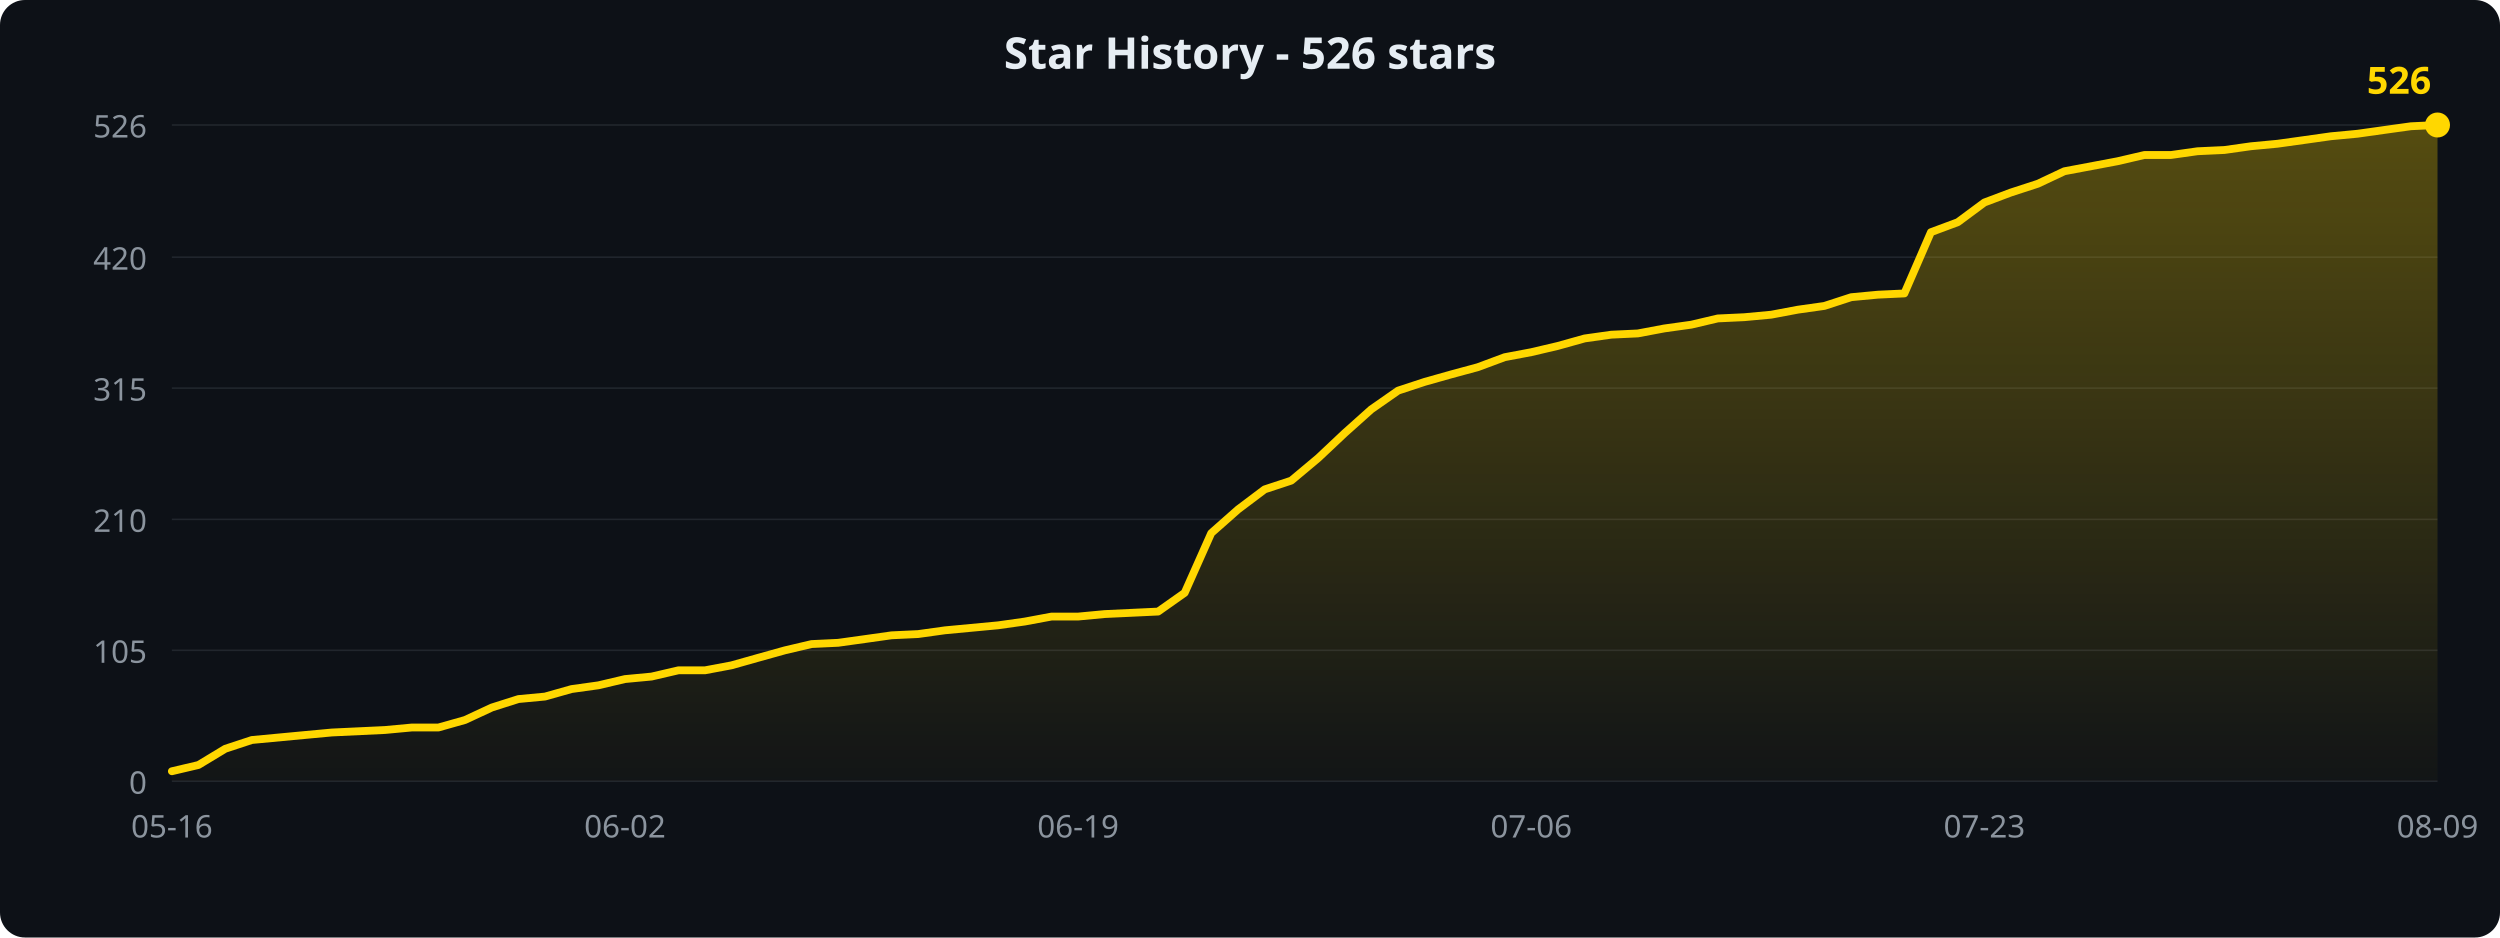
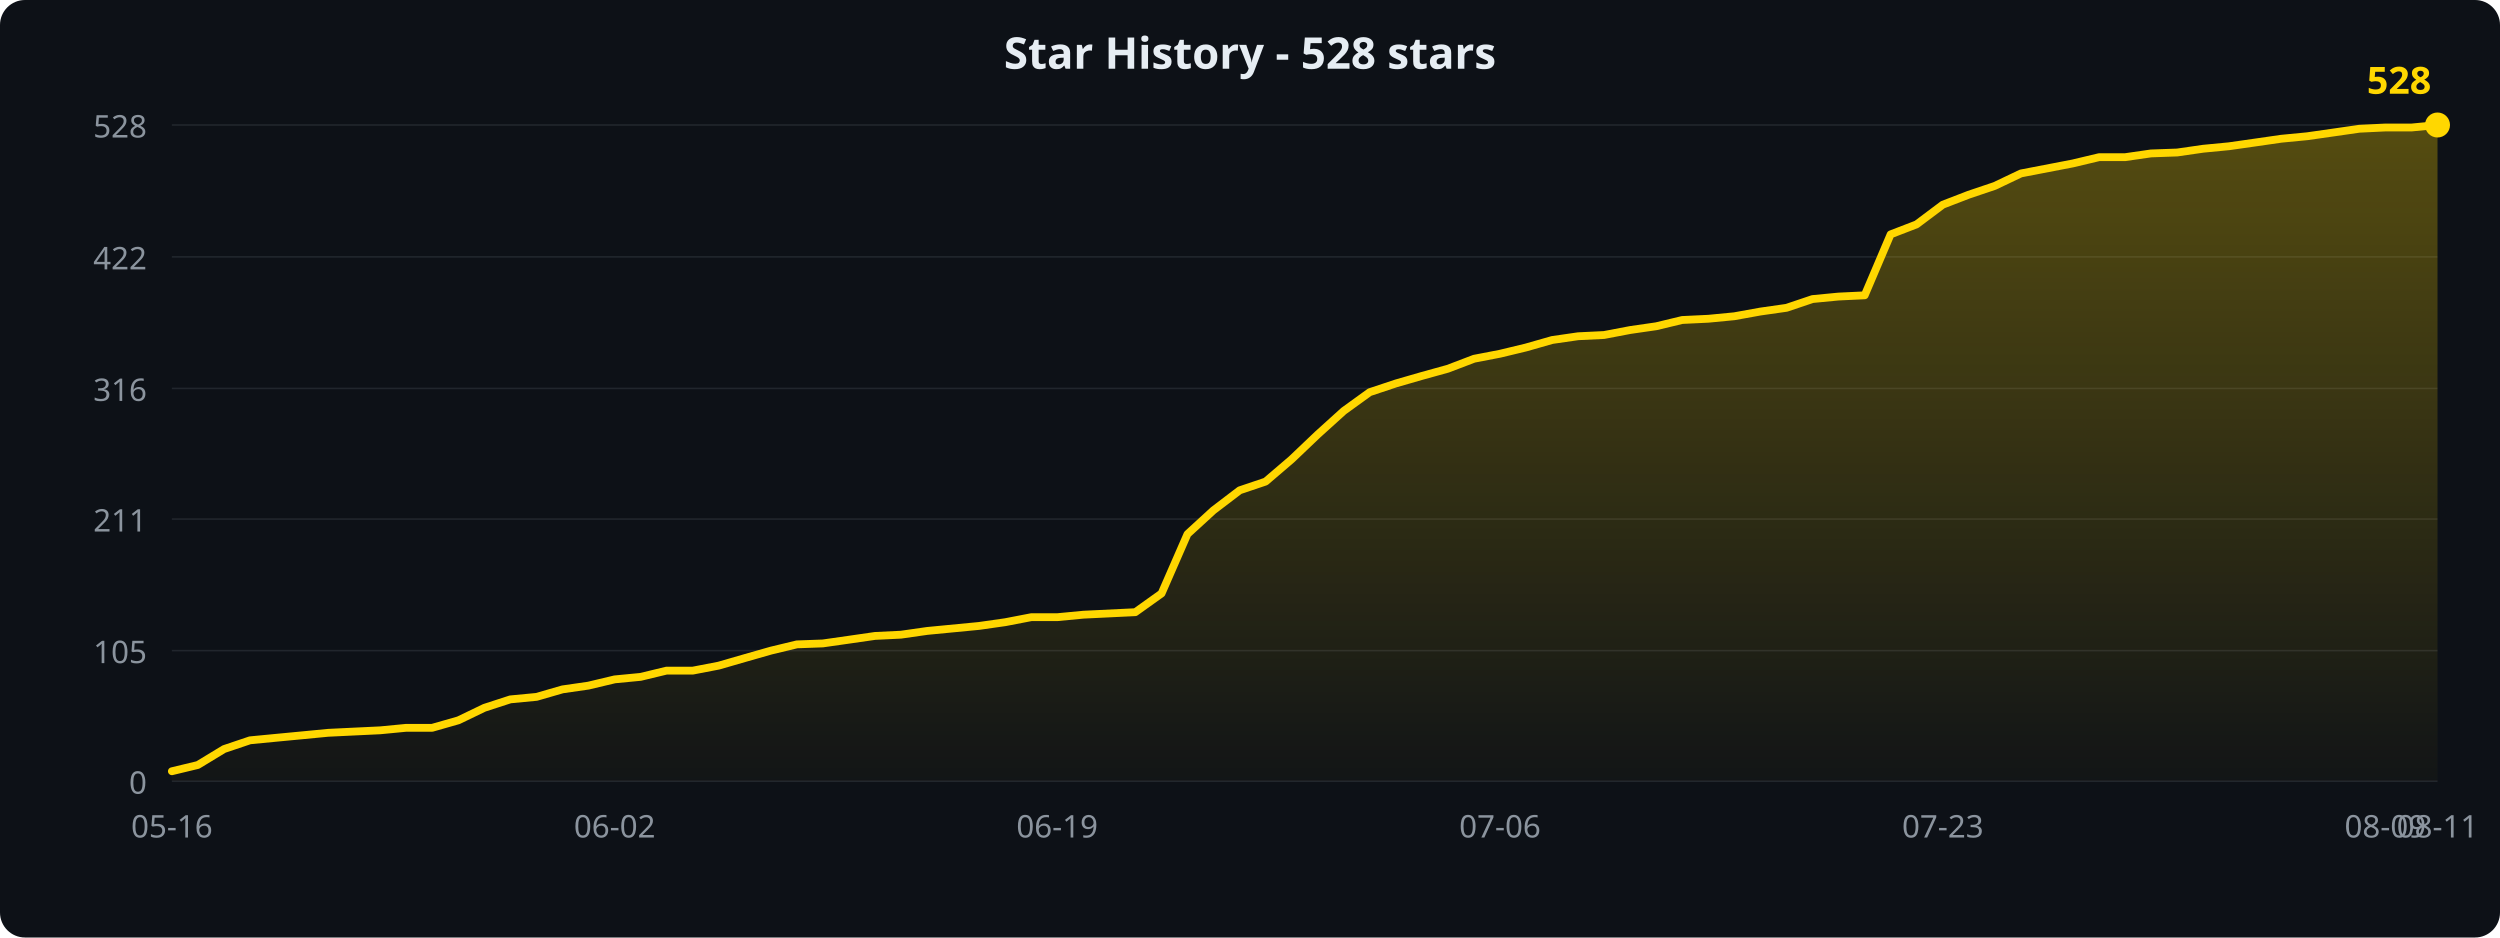
<svg xmlns="http://www.w3.org/2000/svg" viewBox="0 0 800 300" width="800" height="300">
  <defs>
    <linearGradient id="fill" x1="0" y1="0" x2="0" y2="1">
      <stop offset="0%" stop-color="#FFD700" stop-opacity="0.3" />
      <stop offset="100%" stop-color="#FFD700" stop-opacity="0.02" />
    </linearGradient>
  </defs>
  <rect width="800" height="300" rx="8" fill="#0d1117" />
  <text x="400.0" y="22" text-anchor="middle" fill="#e6edf3" font-family="system-ui,sans-serif" font-size="14" font-weight="600">
-     Star History - 526 stars
+     Star History - 528 stars
  </text>
  <line x1="55" y1="250.0" x2="780" y2="250.0" stroke="#21262d" stroke-width="0.5" />
  <text x="47" y="254.0" text-anchor="end" fill="#8b949e" font-family="system-ui,sans-serif" font-size="10">0</text>
-   <line x1="55" y1="208.1" x2="780" y2="208.1" stroke="#21262d" stroke-width="0.5" />
-   <text x="47" y="212.1" text-anchor="end" fill="#8b949e" font-family="system-ui,sans-serif" font-size="10">105</text>
-   <line x1="55" y1="166.2" x2="780" y2="166.2" stroke="#21262d" stroke-width="0.5" />
-   <text x="47" y="170.2" text-anchor="end" fill="#8b949e" font-family="system-ui,sans-serif" font-size="10">210</text>
-   <line x1="55" y1="124.2" x2="780" y2="124.2" stroke="#21262d" stroke-width="0.5" />
-   <text x="47" y="128.2" text-anchor="end" fill="#8b949e" font-family="system-ui,sans-serif" font-size="10">315</text>
-   <line x1="55" y1="82.3" x2="780" y2="82.3" stroke="#21262d" stroke-width="0.5" />
-   <text x="47" y="86.3" text-anchor="end" fill="#8b949e" font-family="system-ui,sans-serif" font-size="10">420</text>
+   <line x1="55" y1="208.2" x2="780" y2="208.2" stroke="#21262d" stroke-width="0.5" />
+   <text x="47" y="212.2" text-anchor="end" fill="#8b949e" font-family="system-ui,sans-serif" font-size="10">105</text>
+   <line x1="55" y1="166.1" x2="780" y2="166.1" stroke="#21262d" stroke-width="0.5" />
+   <text x="47" y="170.1" text-anchor="end" fill="#8b949e" font-family="system-ui,sans-serif" font-size="10">211</text>
+   <line x1="55" y1="124.3" x2="780" y2="124.3" stroke="#21262d" stroke-width="0.5" />
+   <text x="47" y="128.3" text-anchor="end" fill="#8b949e" font-family="system-ui,sans-serif" font-size="10">316</text>
+   <line x1="55" y1="82.2" x2="780" y2="82.2" stroke="#21262d" stroke-width="0.5" />
+   <text x="47" y="86.2" text-anchor="end" fill="#8b949e" font-family="system-ui,sans-serif" font-size="10">422</text>
  <line x1="55" y1="40.0" x2="780" y2="40.0" stroke="#21262d" stroke-width="0.5" />
-   <text x="47" y="44.0" text-anchor="end" fill="#8b949e" font-family="system-ui,sans-serif" font-size="10">526</text>
-   <polygon points="55.0,246.8 63.5,244.8 72.1,239.6 80.6,236.8 89.1,236.0 97.6,235.2 106.2,234.4 114.7,234.0 123.2,233.6 131.8,232.8 140.3,232.8 148.8,230.4 157.4,226.4 165.9,223.7 174.4,222.9 182.9,220.5 191.5,219.3 200.0,217.3 208.5,216.5 217.1,214.5 225.6,214.5 234.1,212.9 242.6,210.5 251.2,208.1 259.7,206.1 268.2,205.7 276.8,204.5 285.3,203.3 293.8,202.9 302.4,201.7 310.9,200.9 319.4,200.1 327.9,198.9 336.5,197.3 345.0,197.3 353.5,196.5 362.1,196.1 370.6,195.7 379.1,189.7 387.6,170.6 396.2,163.0 404.7,156.6 413.2,153.8 421.8,146.6 430.3,138.6 438.8,131.0 447.4,125.0 455.9,122.2 464.4,119.8 472.9,117.5 481.5,114.3 490.0,112.7 498.5,110.7 507.1,108.3 515.6,107.1 524.1,106.7 532.6,105.1 541.2,103.9 549.7,101.9 558.2,101.5 566.8,100.7 575.3,99.1 583.8,97.9 592.4,95.1 600.9,94.3 609.4,93.9 617.9,74.3 626.5,71.1 635.0,64.8 643.5,61.6 652.1,58.8 660.6,54.8 669.1,53.2 677.6,51.6 686.2,49.6 694.7,49.6 703.2,48.4 711.8,48.0 720.3,46.8 728.8,46.0 737.4,44.8 745.9,43.6 754.4,42.8 762.9,41.6 771.5,40.4 780.0,40.0 780.0,250.0 55.0,250.0" fill="url(#fill)" />
-   <polyline points="55.0,246.8 63.5,244.8 72.1,239.6 80.6,236.8 89.1,236.0 97.6,235.2 106.2,234.4 114.7,234.0 123.2,233.6 131.8,232.8 140.3,232.8 148.8,230.4 157.4,226.4 165.9,223.7 174.4,222.9 182.9,220.5 191.5,219.3 200.0,217.3 208.5,216.5 217.1,214.5 225.6,214.5 234.1,212.9 242.6,210.5 251.2,208.1 259.7,206.1 268.2,205.7 276.8,204.5 285.3,203.3 293.8,202.9 302.4,201.7 310.9,200.9 319.4,200.1 327.9,198.9 336.5,197.3 345.0,197.3 353.5,196.5 362.1,196.1 370.6,195.7 379.1,189.7 387.6,170.6 396.2,163.0 404.7,156.6 413.2,153.8 421.8,146.6 430.3,138.6 438.8,131.0 447.4,125.0 455.9,122.2 464.4,119.8 472.9,117.5 481.5,114.3 490.0,112.7 498.5,110.7 507.1,108.3 515.6,107.1 524.1,106.7 532.6,105.1 541.2,103.9 549.7,101.9 558.2,101.5 566.8,100.7 575.3,99.1 583.8,97.9 592.4,95.1 600.9,94.3 609.4,93.9 617.9,74.3 626.5,71.1 635.0,64.8 643.5,61.6 652.1,58.8 660.6,54.8 669.1,53.2 677.6,51.6 686.2,49.6 694.7,49.6 703.2,48.4 711.8,48.0 720.3,46.8 728.8,46.0 737.4,44.8 745.9,43.6 754.4,42.8 762.9,41.6 771.5,40.4 780.0,40.0" fill="none" stroke="#FFD700" stroke-width="2.5" stroke-linejoin="round" stroke-linecap="round" />
+   <text x="47" y="44.0" text-anchor="end" fill="#8b949e" font-family="system-ui,sans-serif" font-size="10">528</text>
+   <polygon points="55.0,246.8 63.3,244.8 71.7,239.7 80.0,236.9 88.3,236.1 96.7,235.3 105.0,234.5 113.3,234.1 121.7,233.7 130.0,232.9 138.3,232.9 146.7,230.5 155.0,226.5 163.3,223.8 171.7,223.0 180.0,220.6 188.3,219.4 196.7,217.4 205.0,216.6 213.3,214.6 221.7,214.6 230.0,213.0 238.3,210.6 246.7,208.2 255.0,206.2 263.3,205.9 271.7,204.7 280.0,203.5 288.3,203.1 296.7,201.9 305.0,201.1 313.3,200.3 321.7,199.1 330.0,197.5 338.3,197.5 346.7,196.7 355.0,196.3 363.3,195.9 371.7,189.9 380.0,170.9 388.3,163.3 396.7,156.9 405.0,154.1 413.3,147.0 421.7,139.0 430.0,131.5 438.3,125.5 446.7,122.7 455.0,120.3 463.3,118.0 471.7,114.8 480.0,113.2 488.3,111.2 496.7,108.8 505.0,107.6 513.3,107.2 521.7,105.6 530.0,104.4 538.3,102.4 546.7,102.0 555.0,101.2 563.3,99.7 571.7,98.5 580.0,95.7 588.3,94.9 596.7,94.5 605.0,75.0 613.3,71.8 621.7,65.5 630.0,62.3 638.3,59.5 646.7,55.5 655.0,53.9 663.3,52.3 671.7,50.3 680.0,50.3 688.3,49.1 696.7,48.8 705.0,47.6 713.3,46.8 721.7,45.6 730.0,44.4 738.3,43.6 746.7,42.4 755.0,41.2 763.3,40.8 771.7,40.8 780.0,40.0 780.0,250.0 55.0,250.0" fill="url(#fill)" />
+   <polyline points="55.0,246.8 63.3,244.8 71.7,239.7 80.0,236.9 88.3,236.1 96.7,235.3 105.0,234.5 113.3,234.1 121.7,233.7 130.0,232.9 138.3,232.9 146.7,230.5 155.0,226.5 163.3,223.8 171.7,223.0 180.0,220.6 188.3,219.4 196.7,217.4 205.0,216.6 213.3,214.6 221.7,214.6 230.0,213.0 238.3,210.6 246.7,208.2 255.0,206.2 263.3,205.9 271.7,204.7 280.0,203.5 288.3,203.1 296.7,201.9 305.0,201.1 313.3,200.3 321.7,199.1 330.0,197.5 338.3,197.5 346.7,196.7 355.0,196.3 363.3,195.9 371.7,189.9 380.0,170.9 388.3,163.3 396.7,156.9 405.0,154.1 413.3,147.0 421.7,139.0 430.0,131.5 438.3,125.5 446.7,122.7 455.0,120.3 463.3,118.0 471.7,114.8 480.0,113.2 488.3,111.2 496.7,108.8 505.0,107.6 513.3,107.2 521.7,105.6 530.0,104.4 538.3,102.4 546.7,102.0 555.0,101.2 563.3,99.7 571.7,98.5 580.0,95.7 588.3,94.9 596.7,94.5 605.0,75.0 613.3,71.8 621.7,65.5 630.0,62.3 638.3,59.5 646.7,55.5 655.0,53.9 663.3,52.3 671.7,50.3 680.0,50.3 688.3,49.1 696.7,48.8 705.0,47.6 713.3,46.8 721.7,45.6 730.0,44.4 738.3,43.6 746.7,42.4 755.0,41.2 763.3,40.8 771.7,40.8 780.0,40.0" fill="none" stroke="#FFD700" stroke-width="2.5" stroke-linejoin="round" stroke-linecap="round" />
  <text x="55.0" y="268" text-anchor="middle" fill="#8b949e" font-family="system-ui,sans-serif" font-size="10">05-16</text>
-   <text x="200.0" y="268" text-anchor="middle" fill="#8b949e" font-family="system-ui,sans-serif" font-size="10">06-02</text>
-   <text x="345.0" y="268" text-anchor="middle" fill="#8b949e" font-family="system-ui,sans-serif" font-size="10">06-19</text>
-   <text x="490.0" y="268" text-anchor="middle" fill="#8b949e" font-family="system-ui,sans-serif" font-size="10">07-06</text>
-   <text x="635.0" y="268" text-anchor="middle" fill="#8b949e" font-family="system-ui,sans-serif" font-size="10">07-23</text>
-   <text x="780.0" y="268" text-anchor="middle" fill="#8b949e" font-family="system-ui,sans-serif" font-size="10">08-09</text>
+   <text x="196.7" y="268" text-anchor="middle" fill="#8b949e" font-family="system-ui,sans-serif" font-size="10">06-02</text>
+   <text x="338.3" y="268" text-anchor="middle" fill="#8b949e" font-family="system-ui,sans-serif" font-size="10">06-19</text>
+   <text x="480.0" y="268" text-anchor="middle" fill="#8b949e" font-family="system-ui,sans-serif" font-size="10">07-06</text>
+   <text x="621.7" y="268" text-anchor="middle" fill="#8b949e" font-family="system-ui,sans-serif" font-size="10">07-23</text>
+   <text x="763.3" y="268" text-anchor="middle" fill="#8b949e" font-family="system-ui,sans-serif" font-size="10">08-09</text>
+   <text x="780.0" y="268" text-anchor="middle" fill="#8b949e" font-family="system-ui,sans-serif" font-size="10">08-11</text>
  <circle cx="780.0" cy="40.0" r="4" fill="#FFD700" />
-   <text x="778.0" y="30.0" text-anchor="end" fill="#FFD700" font-family="system-ui,sans-serif" font-size="12" font-weight="600">526</text>
+   <text x="778.0" y="30.0" text-anchor="end" fill="#FFD700" font-family="system-ui,sans-serif" font-size="12" font-weight="600">528</text>
</svg>
